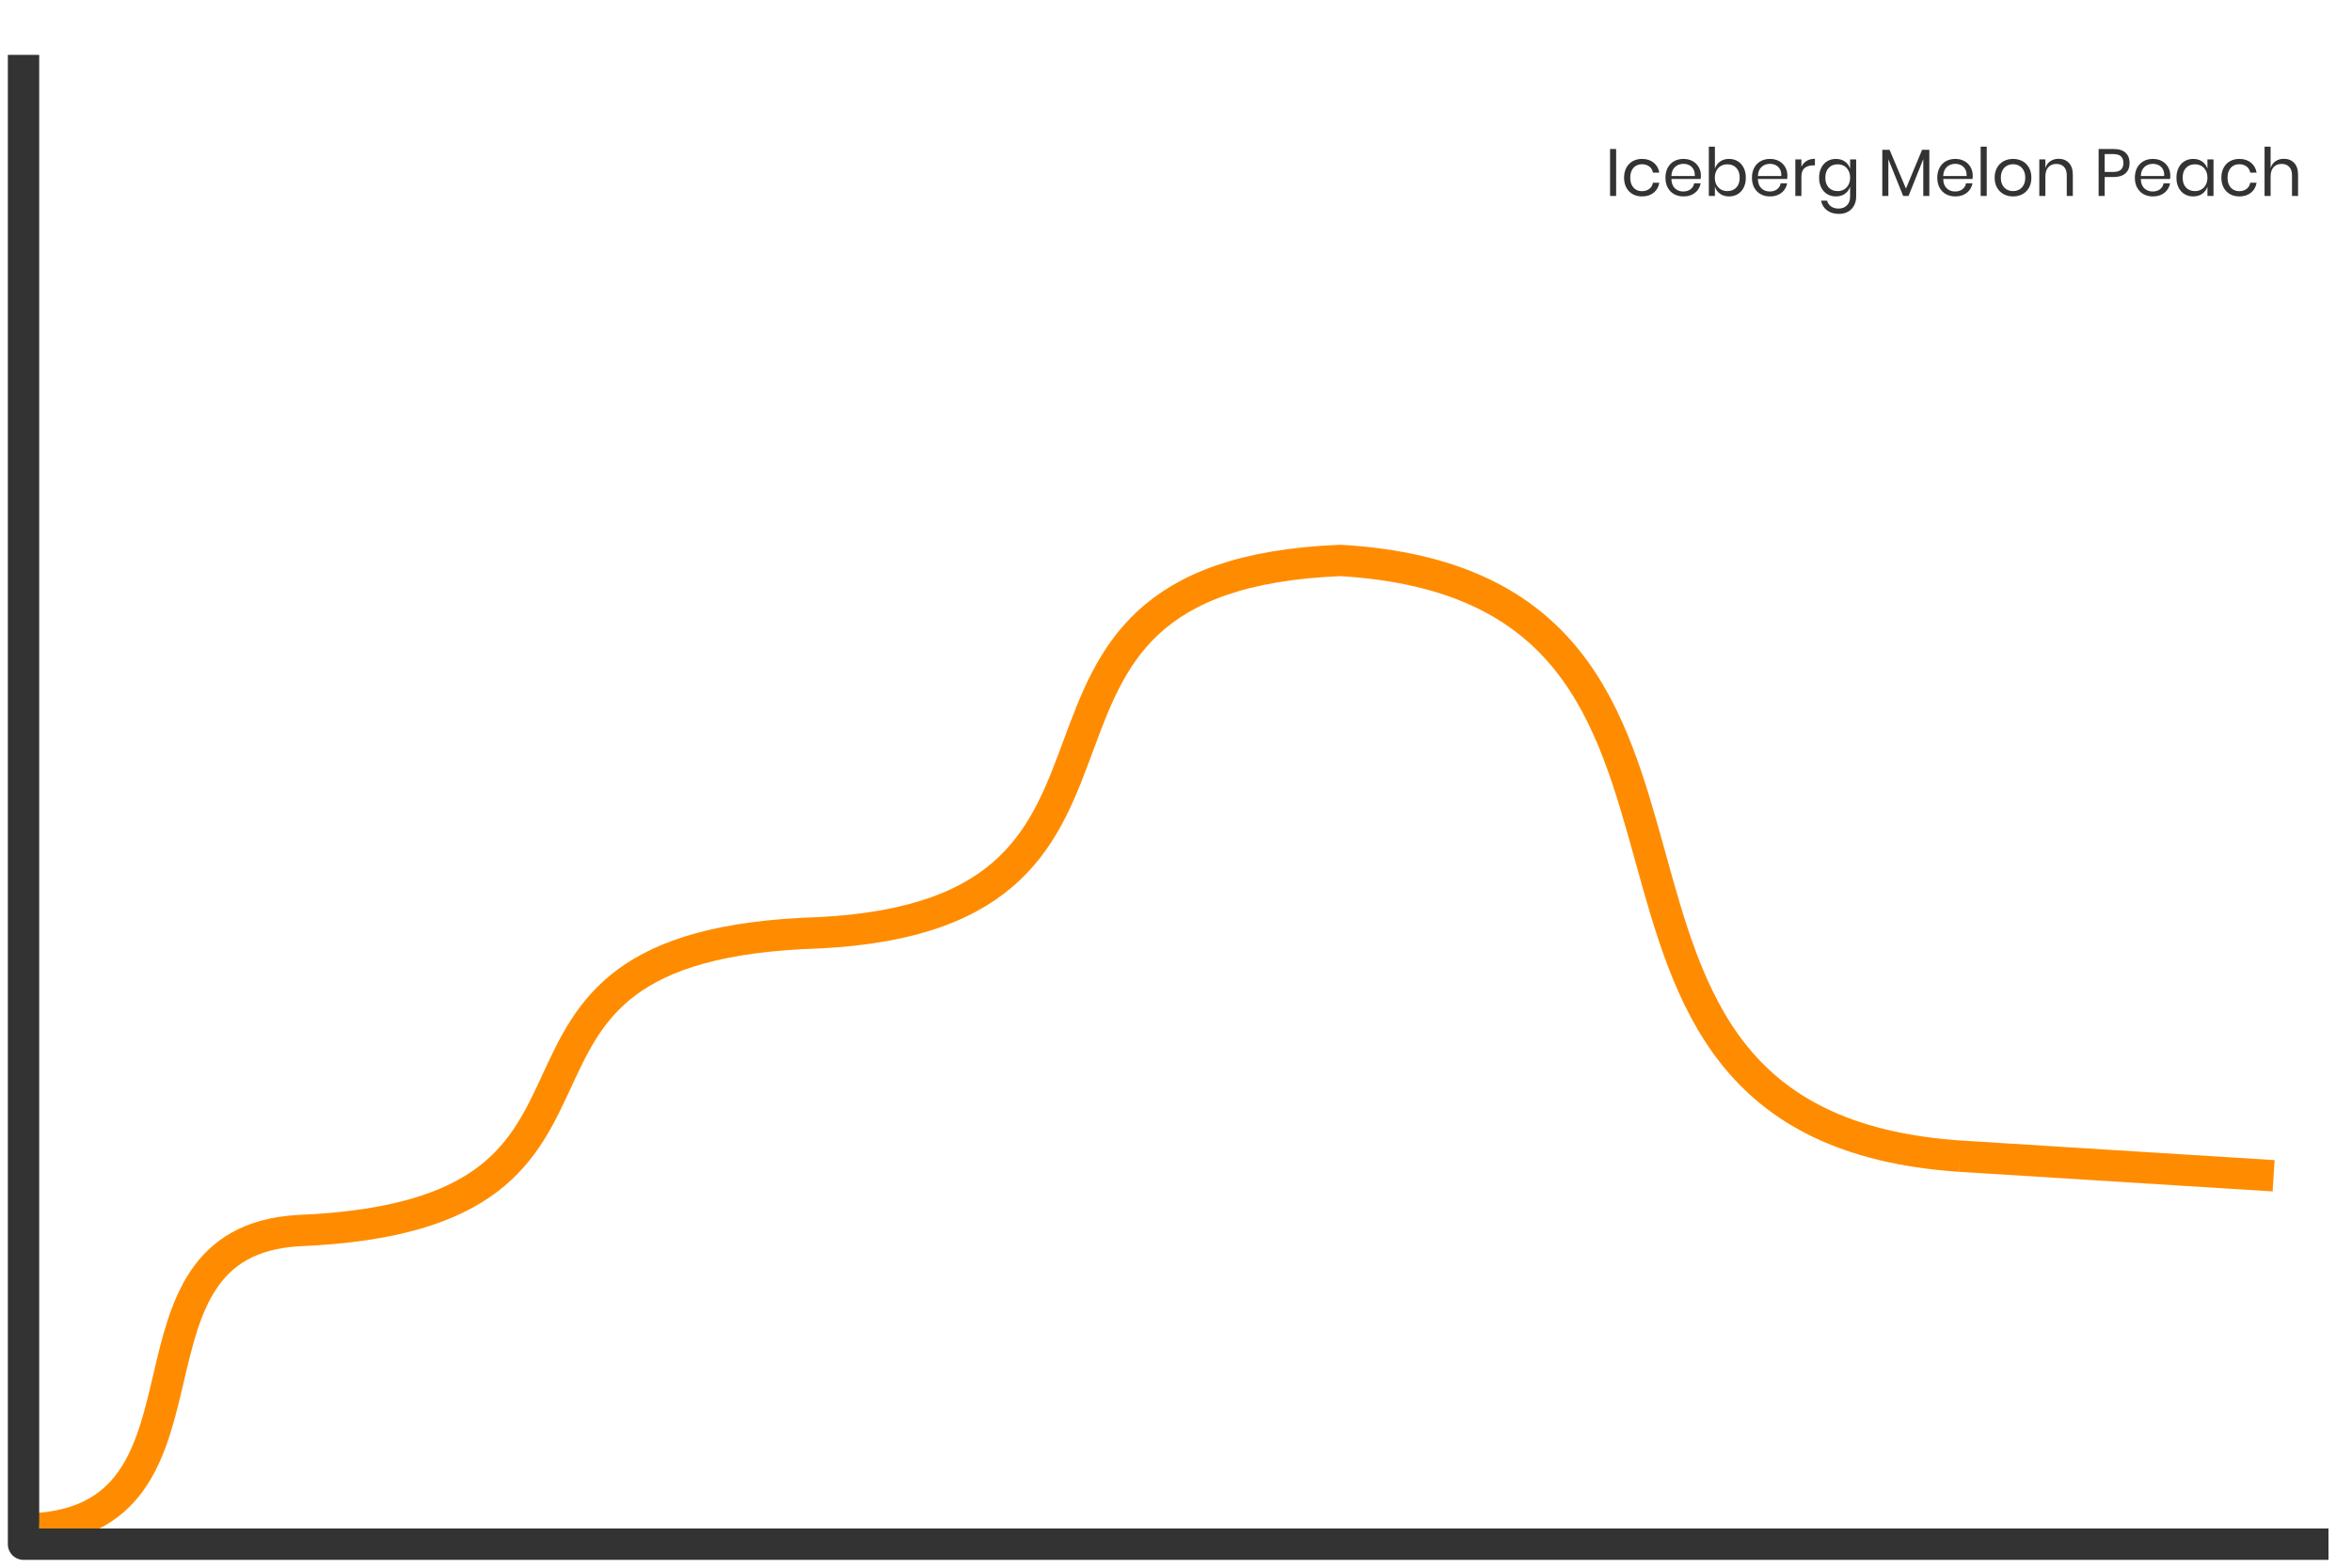
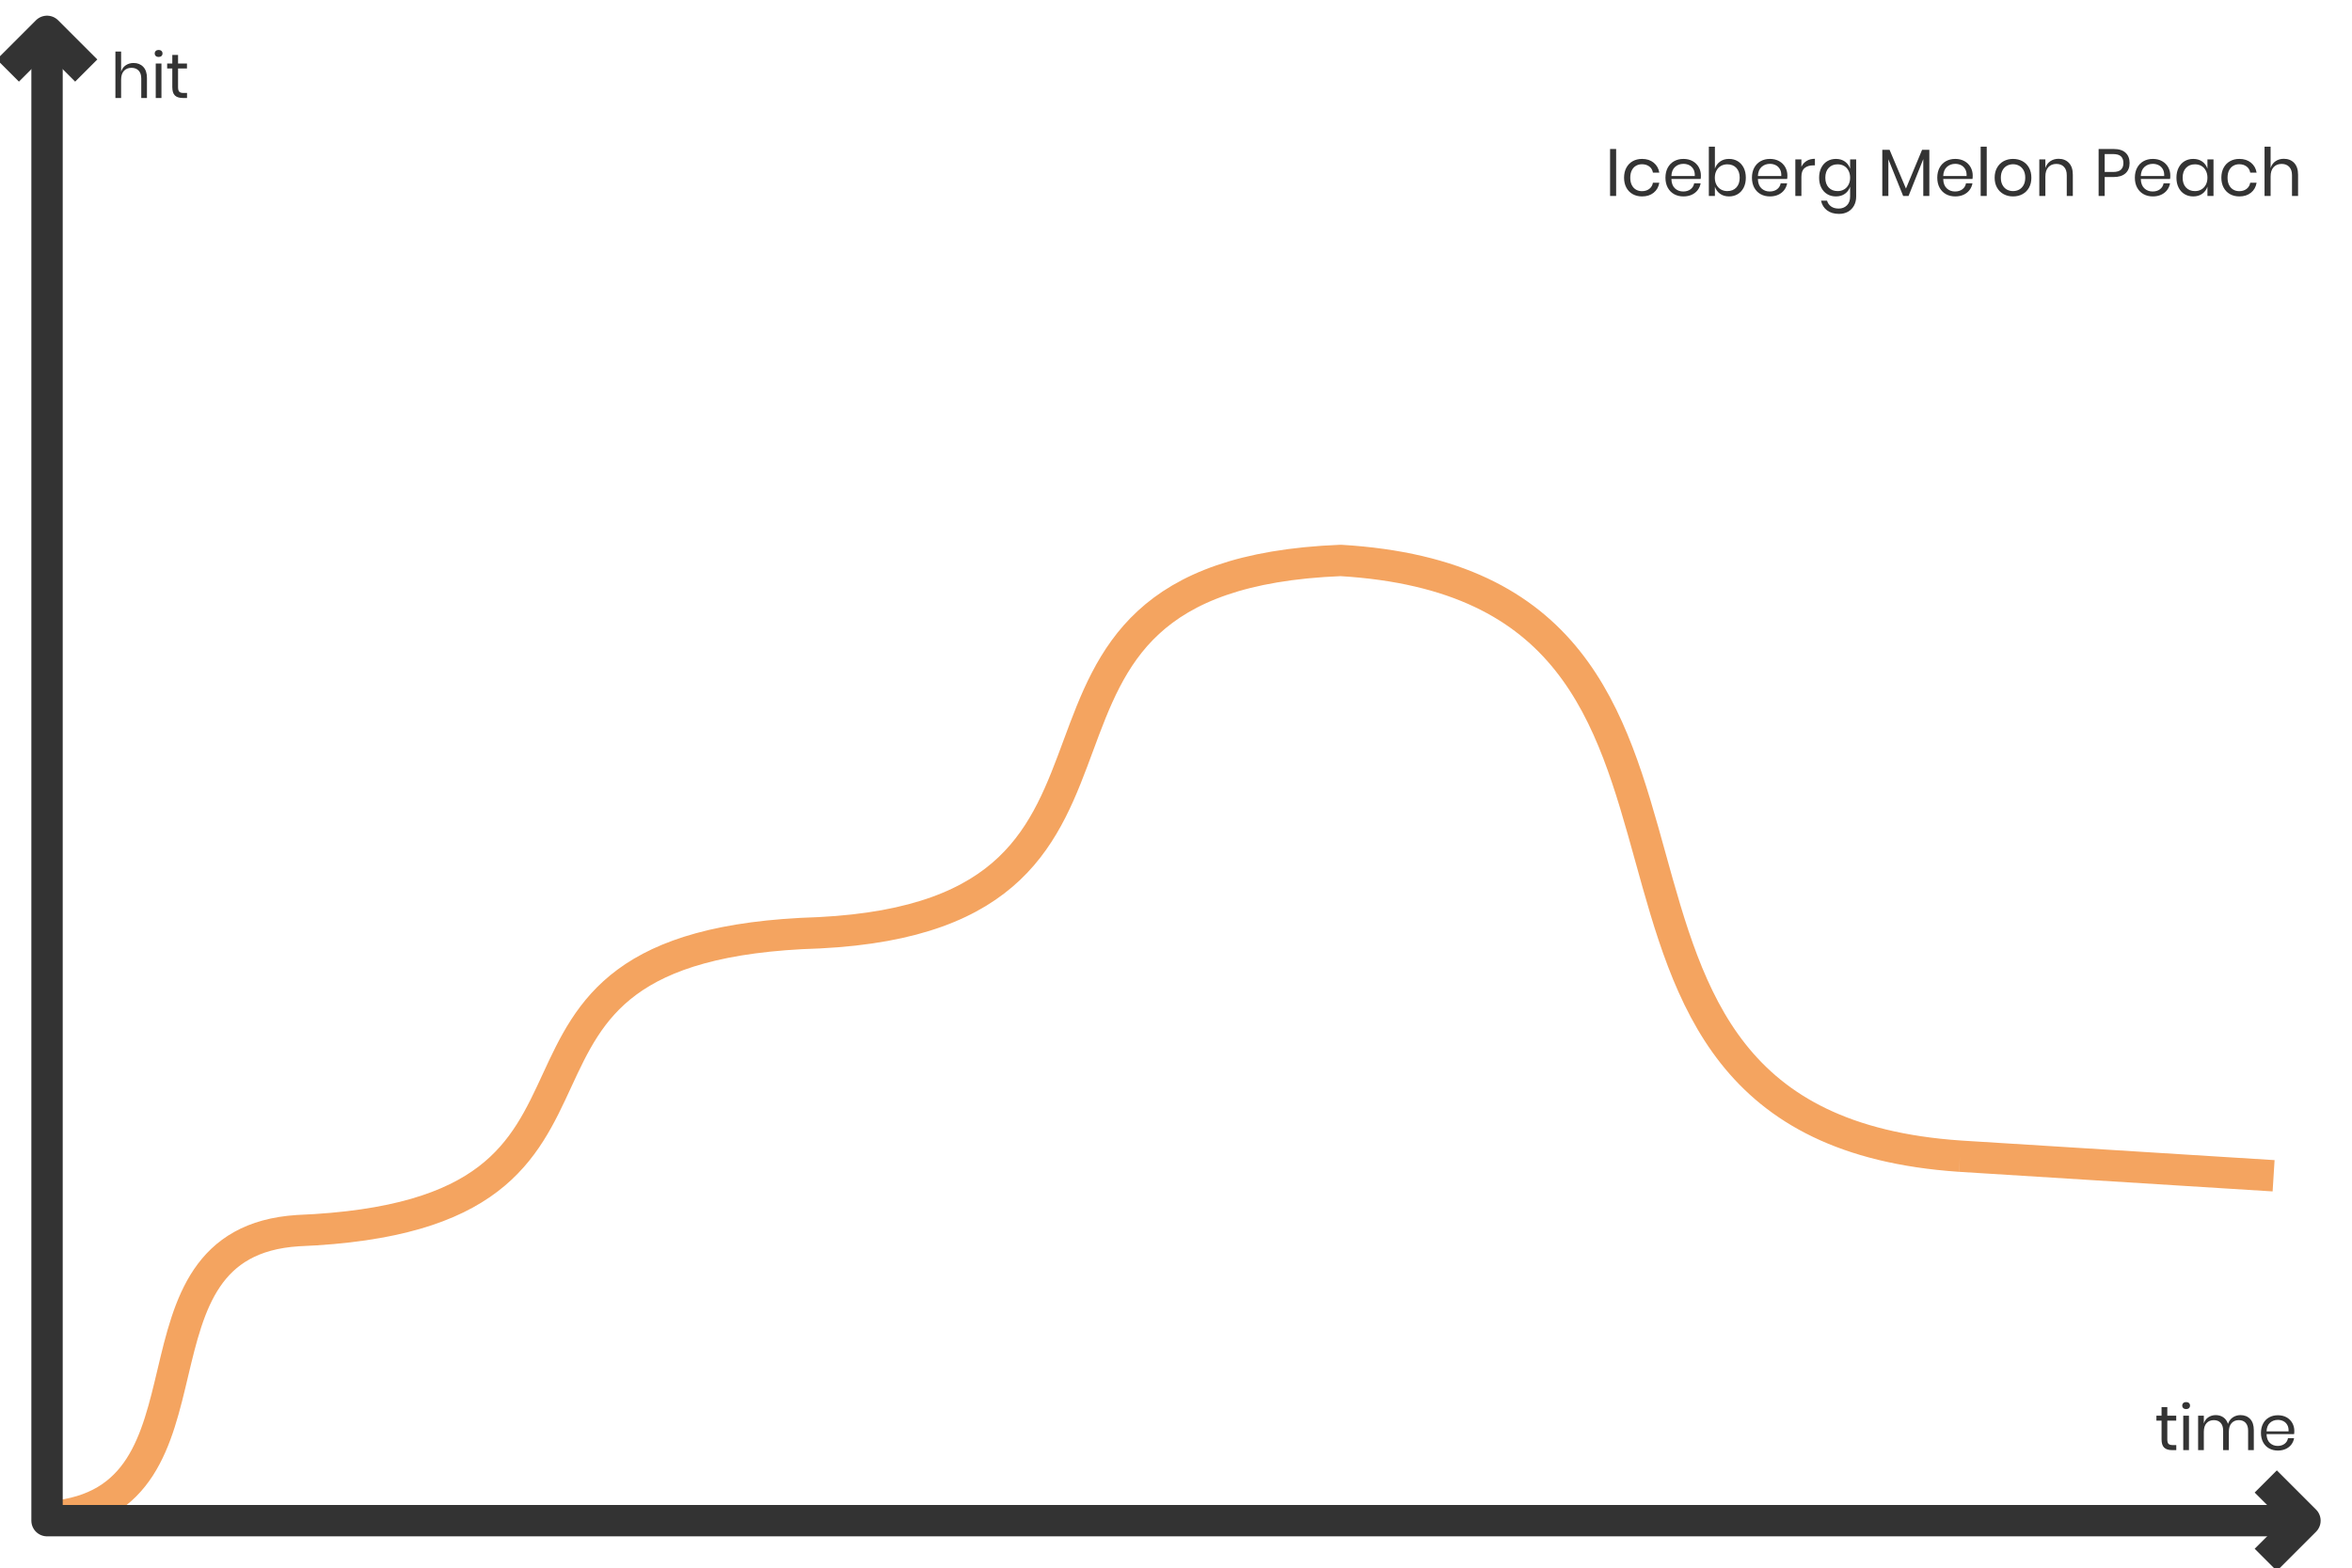
<svg xmlns="http://www.w3.org/2000/svg" xmlns:xlink="http://www.w3.org/1999/xlink" width="600" height="400" viewBox="0 0 600 400">
  <defs>
    <g>
      <g id="glyph-0-0">
        <path d="M 2.789 -11.984 L 2.789 0 L 1.242 0 L 1.242 -11.984 Z M 2.789 -11.984 " />
      </g>
      <g id="glyph-0-1">
        <path d="M 5.371 -9.453 C 6.562 -9.453 7.547 -9.133 8.328 -8.5 C 9.113 -7.867 9.594 -7.016 9.773 -5.949 L 8.145 -5.949 C 8.031 -6.617 7.723 -7.145 7.215 -7.523 C 6.711 -7.902 6.086 -8.094 5.34 -8.094 C 4.793 -8.094 4.297 -7.969 3.852 -7.719 C 3.402 -7.469 3.043 -7.086 2.77 -6.57 C 2.5 -6.055 2.363 -5.418 2.363 -4.656 C 2.363 -3.898 2.5 -3.262 2.77 -2.746 C 3.043 -2.23 3.402 -1.848 3.852 -1.598 C 4.297 -1.348 4.793 -1.223 5.34 -1.223 C 6.086 -1.223 6.711 -1.418 7.215 -1.801 C 7.719 -2.188 8.031 -2.715 8.145 -3.383 L 9.773 -3.383 C 9.594 -2.305 9.113 -1.453 8.328 -0.824 C 7.547 -0.195 6.562 0.117 5.371 0.117 C 4.477 0.117 3.684 -0.074 2.992 -0.461 C 2.301 -0.844 1.758 -1.398 1.367 -2.117 C 0.977 -2.836 0.781 -3.684 0.781 -4.656 C 0.781 -5.633 0.977 -6.484 1.367 -7.207 C 1.758 -7.934 2.301 -8.488 2.992 -8.875 C 3.684 -9.258 4.477 -9.453 5.371 -9.453 Z M 5.371 -9.453 " />
      </g>
      <g id="glyph-0-2">
        <path d="M 9.824 -5.184 C 9.824 -4.855 9.805 -4.574 9.758 -4.336 L 2.297 -4.336 C 2.328 -3.27 2.633 -2.469 3.203 -1.938 C 3.777 -1.406 4.477 -1.141 5.305 -1.141 C 6.051 -1.141 6.68 -1.328 7.184 -1.707 C 7.688 -2.086 7.996 -2.594 8.109 -3.23 L 9.758 -3.23 C 9.645 -2.586 9.391 -2.008 9 -1.496 C 8.609 -0.984 8.102 -0.59 7.48 -0.305 C 6.855 -0.023 6.152 0.117 5.371 0.117 C 4.477 0.117 3.684 -0.074 2.992 -0.461 C 2.301 -0.844 1.758 -1.398 1.367 -2.117 C 0.977 -2.836 0.781 -3.684 0.781 -4.656 C 0.781 -5.633 0.977 -6.484 1.367 -7.207 C 1.758 -7.934 2.301 -8.488 2.992 -8.875 C 3.684 -9.258 4.477 -9.453 5.371 -9.453 C 6.277 -9.453 7.07 -9.258 7.742 -8.875 C 8.418 -8.488 8.934 -7.973 9.289 -7.328 C 9.648 -6.68 9.824 -5.969 9.824 -5.184 Z M 8.262 -5.082 C 8.297 -5.773 8.184 -6.352 7.922 -6.816 C 7.66 -7.281 7.305 -7.629 6.852 -7.855 C 6.398 -8.082 5.906 -8.195 5.371 -8.195 C 4.523 -8.195 3.809 -7.93 3.23 -7.402 C 2.652 -6.875 2.34 -6.102 2.297 -5.082 Z M 8.262 -5.082 " />
      </g>
      <g id="glyph-0-3">
        <path d="M 6.391 -9.453 C 7.219 -9.453 7.957 -9.258 8.602 -8.875 C 9.246 -8.488 9.754 -7.934 10.125 -7.207 C 10.492 -6.48 10.676 -5.633 10.676 -4.656 C 10.676 -3.684 10.492 -2.836 10.125 -2.117 C 9.754 -1.398 9.246 -0.844 8.602 -0.461 C 7.957 -0.074 7.219 0.117 6.391 0.117 C 5.484 0.117 4.719 -0.109 4.09 -0.57 C 3.461 -1.027 3.027 -1.633 2.789 -2.379 L 2.789 0 L 1.242 0 L 1.242 -12.578 L 2.789 -12.578 L 2.789 -6.953 C 3.027 -7.699 3.461 -8.305 4.09 -8.762 C 4.719 -9.223 5.484 -9.453 6.391 -9.453 Z M 5.949 -8.074 C 5.348 -8.074 4.805 -7.938 4.316 -7.66 C 3.832 -7.383 3.449 -6.98 3.18 -6.461 C 2.906 -5.938 2.77 -5.34 2.77 -4.656 C 2.77 -3.977 2.906 -3.379 3.18 -2.863 C 3.453 -2.348 3.832 -1.949 4.316 -1.664 C 4.805 -1.383 5.348 -1.242 5.949 -1.242 C 6.914 -1.242 7.68 -1.543 8.254 -2.152 C 8.824 -2.758 9.113 -3.594 9.113 -4.656 C 9.113 -5.723 8.824 -6.559 8.254 -7.164 C 7.68 -7.77 6.914 -8.074 5.949 -8.074 Z M 5.949 -8.074 " />
      </g>
      <g id="glyph-0-4">
        <path d="M 2.789 -7.445 C 3.094 -8.09 3.543 -8.594 4.133 -8.949 C 4.723 -9.309 5.422 -9.484 6.238 -9.484 L 6.238 -7.805 L 5.762 -7.805 C 4.891 -7.805 4.176 -7.578 3.621 -7.133 C 3.066 -6.684 2.789 -5.945 2.789 -4.914 L 2.789 0 L 1.242 0 L 1.242 -9.332 L 2.789 -9.332 Z M 2.789 -7.445 " />
      </g>
      <g id="glyph-0-5">
        <path d="M 5.066 -9.453 C 5.973 -9.453 6.742 -9.227 7.371 -8.773 C 8 -8.32 8.438 -7.711 8.688 -6.953 L 8.688 -9.332 L 10.234 -9.332 L 10.234 0.152 C 10.234 1.016 10.051 1.781 9.691 2.449 C 9.328 3.117 8.816 3.637 8.16 4.012 C 7.504 4.387 6.738 4.574 5.863 4.574 C 4.605 4.574 3.582 4.27 2.789 3.664 C 1.996 3.059 1.492 2.238 1.273 1.207 L 2.805 1.207 C 2.984 1.832 3.328 2.32 3.832 2.676 C 4.336 3.035 4.988 3.215 5.781 3.215 C 6.617 3.215 7.312 2.945 7.863 2.406 C 8.414 1.867 8.688 1.117 8.688 0.152 L 8.688 -2.379 C 8.438 -1.621 8 -1.016 7.371 -0.562 C 6.742 -0.109 5.973 0.117 5.066 0.117 C 4.238 0.117 3.504 -0.074 2.855 -0.461 C 2.211 -0.844 1.703 -1.398 1.336 -2.117 C 0.965 -2.836 0.781 -3.684 0.781 -4.656 C 0.781 -5.633 0.965 -6.484 1.336 -7.207 C 1.703 -7.934 2.211 -8.488 2.855 -8.875 C 3.5 -9.258 4.238 -9.453 5.066 -9.453 Z M 5.508 -8.074 C 4.555 -8.074 3.793 -7.773 3.223 -7.164 C 2.648 -6.559 2.363 -5.723 2.363 -4.656 C 2.363 -3.594 2.648 -2.758 3.223 -2.152 C 3.793 -1.543 4.555 -1.242 5.508 -1.242 C 6.121 -1.242 6.668 -1.383 7.148 -1.664 C 7.629 -1.949 8.008 -2.348 8.277 -2.863 C 8.551 -3.379 8.688 -3.977 8.688 -4.656 C 8.688 -5.336 8.551 -5.938 8.277 -6.461 C 8.008 -6.98 7.629 -7.379 7.148 -7.66 C 6.668 -7.938 6.121 -8.074 5.508 -8.074 Z M 5.508 -8.074 " />
      </g>
      <g id="glyph-0-6">
        <rect x="0" y="0" width="0" height="0" mask="url(#mask-0)" />
      </g>
      <g id="glyph-0-7">
        <path d="M 13.242 -11.781 L 13.242 0 L 11.695 0 L 11.695 -9.402 L 7.938 0 L 6.562 0 L 2.789 -9.367 L 2.789 0 L 1.242 0 L 1.242 -11.781 L 3.094 -11.781 L 7.277 -1.887 L 11.391 -11.781 Z M 13.242 -11.781 " />
      </g>
      <g id="glyph-0-8">
        <path d="M 2.789 -12.578 L 2.789 0 L 1.242 0 L 1.242 -12.578 Z M 2.789 -12.578 " />
      </g>
      <g id="glyph-0-9">
        <path d="M 5.473 -9.453 C 6.367 -9.453 7.172 -9.258 7.879 -8.875 C 8.586 -8.488 9.145 -7.934 9.547 -7.207 C 9.949 -6.48 10.148 -5.633 10.148 -4.656 C 10.148 -3.684 9.949 -2.836 9.547 -2.117 C 9.145 -1.398 8.586 -0.844 7.879 -0.461 C 7.172 -0.074 6.371 0.117 5.473 0.117 C 4.578 0.117 3.777 -0.074 3.07 -0.461 C 2.359 -0.844 1.801 -1.398 1.395 -2.117 C 0.984 -2.836 0.781 -3.684 0.781 -4.656 C 0.781 -5.633 0.984 -6.484 1.395 -7.207 C 1.801 -7.934 2.359 -8.488 3.07 -8.875 C 3.777 -9.258 4.578 -9.453 5.473 -9.453 Z M 5.473 -8.094 C 4.918 -8.094 4.406 -7.969 3.934 -7.719 C 3.465 -7.469 3.086 -7.086 2.797 -6.57 C 2.508 -6.055 2.363 -5.418 2.363 -4.656 C 2.363 -3.91 2.508 -3.277 2.797 -2.762 C 3.086 -2.246 3.465 -1.863 3.934 -1.613 C 4.406 -1.363 4.918 -1.242 5.473 -1.242 C 6.027 -1.242 6.543 -1.367 7.012 -1.613 C 7.484 -1.863 7.863 -2.246 8.152 -2.762 C 8.441 -3.277 8.586 -3.91 8.586 -4.656 C 8.586 -5.418 8.441 -6.055 8.152 -6.57 C 7.863 -7.086 7.484 -7.469 7.012 -7.719 C 6.543 -7.969 6.031 -8.094 5.473 -8.094 Z M 5.473 -8.094 " />
      </g>
      <g id="glyph-0-10">
        <path d="M 6.152 -9.484 C 7.242 -9.484 8.121 -9.137 8.789 -8.441 C 9.457 -7.742 9.793 -6.738 9.793 -5.422 L 9.793 0 L 8.246 0 L 8.246 -5.285 C 8.246 -6.215 8.008 -6.93 7.531 -7.43 C 7.055 -7.93 6.41 -8.176 5.594 -8.176 C 4.742 -8.176 4.062 -7.902 3.555 -7.352 C 3.043 -6.801 2.789 -6 2.789 -4.945 L 2.789 0 L 1.242 0 L 1.242 -9.332 L 2.789 -9.332 L 2.789 -7.121 C 3.027 -7.883 3.449 -8.465 4.055 -8.875 C 4.66 -9.281 5.359 -9.484 6.152 -9.484 Z M 6.152 -9.484 " />
      </g>
      <g id="glyph-0-11">
        <path d="M 2.789 -4.828 L 2.789 0 L 1.242 0 L 1.242 -11.984 L 5.051 -11.984 C 6.422 -11.984 7.445 -11.664 8.125 -11.023 C 8.805 -10.383 9.145 -9.508 9.145 -8.398 C 9.145 -7.277 8.793 -6.402 8.094 -5.773 C 7.391 -5.145 6.375 -4.828 5.051 -4.828 Z M 4.914 -6.121 C 5.855 -6.121 6.531 -6.316 6.945 -6.715 C 7.359 -7.113 7.566 -7.672 7.566 -8.398 C 7.566 -9.145 7.359 -9.715 6.945 -10.105 C 6.531 -10.496 5.855 -10.691 4.914 -10.691 L 2.789 -10.691 L 2.789 -6.121 Z M 4.914 -6.121 " />
      </g>
      <g id="glyph-0-12">
        <path d="M 5.066 -9.453 C 5.973 -9.453 6.742 -9.227 7.371 -8.773 C 8 -8.32 8.438 -7.711 8.688 -6.953 L 8.688 -9.332 L 10.234 -9.332 L 10.234 0 L 8.688 0 L 8.688 -2.379 C 8.438 -1.621 8 -1.016 7.371 -0.562 C 6.742 -0.109 5.973 0.117 5.066 0.117 C 4.238 0.117 3.504 -0.074 2.855 -0.461 C 2.211 -0.844 1.703 -1.398 1.336 -2.117 C 0.965 -2.836 0.781 -3.684 0.781 -4.656 C 0.781 -5.633 0.965 -6.484 1.336 -7.207 C 1.703 -7.934 2.211 -8.488 2.855 -8.875 C 3.5 -9.258 4.238 -9.453 5.066 -9.453 Z M 5.508 -8.074 C 4.555 -8.074 3.793 -7.773 3.223 -7.164 C 2.648 -6.559 2.363 -5.723 2.363 -4.656 C 2.363 -3.594 2.648 -2.758 3.223 -2.152 C 3.793 -1.543 4.555 -1.242 5.508 -1.242 C 6.121 -1.242 6.668 -1.383 7.148 -1.664 C 7.629 -1.949 8.008 -2.348 8.277 -2.863 C 8.551 -3.379 8.688 -3.977 8.688 -4.656 C 8.688 -5.336 8.551 -5.938 8.277 -6.461 C 8.008 -6.98 7.629 -7.379 7.148 -7.66 C 6.668 -7.938 6.121 -8.074 5.508 -8.074 Z M 5.508 -8.074 " />
      </g>
      <g id="glyph-0-13">
        <path d="M 6.152 -9.484 C 7.242 -9.484 8.121 -9.137 8.789 -8.441 C 9.457 -7.742 9.793 -6.738 9.793 -5.422 L 9.793 0 L 8.246 0 L 8.246 -5.285 C 8.246 -6.215 8.008 -6.93 7.531 -7.43 C 7.055 -7.93 6.41 -8.176 5.594 -8.176 C 4.742 -8.176 4.062 -7.902 3.555 -7.352 C 3.043 -6.801 2.789 -6 2.789 -4.945 L 2.789 0 L 1.242 0 L 1.242 -12.578 L 2.789 -12.578 L 2.789 -7.121 C 3.027 -7.883 3.449 -8.465 4.055 -8.875 C 4.66 -9.281 5.359 -9.484 6.152 -9.484 Z M 6.152 -9.484 " />
      </g>
+       <g id="glyph-1-0">
+         <path d="M 5.793 -8.93 C 6.816 -8.93 7.645 -8.602 8.273 -7.945 C 8.902 -7.289 9.215 -6.34 9.215 -5.105 L 9.215 0 L 7.762 0 L 7.762 -4.977 C 7.762 -5.852 7.535 -6.523 7.09 -6.992 C 6.641 -7.461 6.031 -7.695 5.266 -7.695 C 4.465 -7.695 3.824 -7.438 3.344 -6.922 C 2.863 -6.402 2.625 -5.648 2.625 -4.656 L 2.625 0 L 1.168 0 L 1.168 -11.84 L 2.625 -11.84 L 2.625 -6.703 C 2.848 -7.418 3.246 -7.969 3.816 -8.352 C 4.387 -8.734 5.047 -8.93 5.793 -8.93 Z M 5.793 -8.93 " />
+       </g>
+       <g id="glyph-1-1">
+         <path d="M 0.91 -11.359 C 0.91 -11.625 1.004 -11.844 1.184 -12.008 C 1.363 -12.172 1.605 -12.258 1.902 -12.258 C 2.203 -12.258 2.441 -12.172 2.625 -12.008 C 2.805 -11.844 2.895 -11.625 2.895 -11.359 C 2.895 -11.094 2.805 -10.879 2.625 -10.711 C 2.441 -10.547 2.203 -10.465 1.902 -10.465 C 1.605 -10.465 1.367 -10.547 1.184 -10.711 C 1.004 -10.879 0.91 -11.094 0.91 -11.359 Z M 2.625 -8.785 L 2.625 0 L 1.168 0 L 1.168 -8.785 Z M 2.625 -8.785 " />
+       </g>
+       <g id="glyph-1-2">
+         <path d="M 5.359 -1.281 L 5.359 0 L 4.273 0 C 3.375 0 2.707 -0.215 2.266 -0.641 C 1.82 -1.066 1.602 -1.781 1.602 -2.785 L 1.602 -7.52 L 0.289 -7.52 L 0.289 -8.785 L 1.602 -8.785 L 1.602 -10.977 L 3.07 -10.977 L 3.07 -8.785 L 5.344 -8.785 L 5.344 -7.52 L 3.07 -7.52 L 3.07 -2.754 C 3.07 -2.188 3.176 -1.801 3.383 -1.594 C 3.59 -1.383 3.953 -1.281 4.465 -1.281 Z M 5.359 -1.281 " />
+       </g>
+       <g id="glyph-1-3">
+         <path d="M 11.969 -8.93 C 12.992 -8.93 13.816 -8.602 14.441 -7.945 C 15.066 -7.289 15.375 -6.34 15.375 -5.105 L 15.375 0 L 13.922 0 L 13.922 -4.977 C 13.922 -5.84 13.711 -6.5 13.289 -6.961 C 12.867 -7.418 12.289 -7.648 11.551 -7.648 C 10.785 -7.648 10.168 -7.395 9.703 -6.887 C 9.238 -6.383 9.008 -5.637 9.008 -4.656 L 9.008 0 L 7.551 0 L 7.551 -4.977 C 7.551 -5.84 7.34 -6.5 6.91 -6.961 C 6.484 -7.418 5.91 -7.648 5.184 -7.648 C 4.406 -7.648 3.785 -7.395 3.32 -6.887 C 2.855 -6.383 2.625 -5.637 2.625 -4.656 L 2.625 0 L 1.168 0 L 1.168 -8.785 L 2.625 -8.785 L 2.625 -6.785 C 2.836 -7.477 3.219 -8.008 3.77 -8.375 C 4.316 -8.742 4.949 -8.93 5.664 -8.93 C 6.41 -8.93 7.059 -8.738 7.609 -8.359 C 8.156 -7.98 8.551 -7.426 8.785 -6.688 C 9.031 -7.402 9.441 -7.953 10.016 -8.344 C 10.594 -8.734 11.242 -8.93 11.969 -8.93 Z M 11.969 -8.93 " />
+       </g>
+       <g id="glyph-1-4">
+         <path d="M 9.246 -4.879 C 9.246 -4.57 9.227 -4.305 9.184 -4.078 L 2.16 -4.078 C 2.191 -3.078 2.477 -2.324 3.016 -1.824 C 3.555 -1.324 4.215 -1.07 4.992 -1.07 C 5.695 -1.07 6.285 -1.25 6.762 -1.609 C 7.234 -1.965 7.523 -2.441 7.633 -3.039 L 9.184 -3.039 C 9.078 -2.434 8.84 -1.887 8.473 -1.406 C 8.105 -0.926 7.625 -0.555 7.039 -0.289 C 6.453 -0.023 5.793 0.113 5.055 0.113 C 4.215 0.113 3.465 -0.07 2.816 -0.434 C 2.164 -0.797 1.656 -1.316 1.289 -1.992 C 0.922 -2.668 0.734 -3.465 0.734 -4.383 C 0.734 -5.301 0.922 -6.102 1.289 -6.785 C 1.656 -7.469 2.164 -7.988 2.816 -8.352 C 3.469 -8.715 4.215 -8.895 5.055 -8.895 C 5.91 -8.895 6.652 -8.715 7.289 -8.352 C 7.922 -7.988 8.406 -7.504 8.742 -6.895 C 9.078 -6.289 9.246 -5.617 9.246 -4.879 Z M 7.777 -4.785 C 7.809 -5.434 7.703 -5.98 7.457 -6.414 C 7.211 -6.852 6.875 -7.18 6.449 -7.391 C 6.023 -7.605 5.559 -7.711 5.055 -7.711 C 4.254 -7.711 3.586 -7.465 3.039 -6.969 C 2.496 -6.473 2.203 -5.742 2.16 -4.785 Z M 7.777 -4.785 " />
+       </g>
    </g>
    <image id="source-11" x="0" y="0" width="0" height="0" />
    <mask id="mask-0">
      <use xlink:href="#source-11" />
    </mask>
  </defs>
  <rect x="-60" y="-40" width="720" height="480" fill="rgb(100%, 100%, 100%)" fill-opacity="1" />
  <g fill="rgb(20%, 20%, 20%)" fill-opacity="1">
    <use xlink:href="#glyph-0-0" x="409.492" y="50" />
    <use xlink:href="#glyph-0-1" x="413.521" y="50" />
    <use xlink:href="#glyph-0-2" x="424.078" y="50" />
    <use xlink:href="#glyph-0-3" x="434.686" y="50" />
    <use xlink:href="#glyph-0-2" x="446.144" y="50" />
    <use xlink:href="#glyph-0-4" x="456.752" y="50" />
    <use xlink:href="#glyph-0-5" x="463.28" y="50" />
    <use xlink:href="#glyph-0-6" x="474.738" y="50" />
    <use xlink:href="#glyph-0-7" x="478.937" y="50" />
    <use xlink:href="#glyph-0-2" x="493.421" y="50" />
    <use xlink:href="#glyph-0-8" x="504.029" y="50" />
    <use xlink:href="#glyph-0-9" x="508.058" y="50" />
    <use xlink:href="#glyph-0-10" x="518.989" y="50" />
    <use xlink:href="#glyph-0-6" x="529.92" y="50" />
    <use xlink:href="#glyph-0-11" x="534.119" y="50" />
    <use xlink:href="#glyph-0-2" x="543.826" y="50" />
    <use xlink:href="#glyph-0-12" x="554.434" y="50" />
    <use xlink:href="#glyph-0-1" x="565.892" y="50" />
    <use xlink:href="#glyph-0-13" x="576.449" y="50" />
  </g>
-   <path fill="none" stroke-width="8" stroke-linecap="butt" stroke-linejoin="round" stroke="rgb(100%, 54.902%, 0%)" stroke-opacity="1" stroke-miterlimit="10" d="M 10 390 C 59 386 27 317 76 314 C 175 310 109 241 209 238 C 308 233 242 147 342 143 C 460 150 382 287 500 295 M 500 295 L 580 300 " />
-   <path fill="none" stroke-width="8" stroke-linecap="butt" stroke-linejoin="round" stroke="rgb(20%, 20%, 20%)" stroke-opacity="1" stroke-miterlimit="10" d="M 6 14 L 6 394 L 594 394 " />
+   <path fill="none" stroke-width="8" stroke-linecap="butt" stroke-linejoin="round" stroke="rgb(95.686%, 64.314%, 37.647%)" stroke-opacity="1" stroke-miterlimit="10" d="M 13 387 C 59 383 29 317 76 314 C 175 310 109 241 209 238 C 308 233 242 147 342 143 C 460 150 382 287 500 295 M 500 295 L 580 300 " />
+   <path fill="none" stroke-width="8" stroke-linecap="butt" stroke-linejoin="round" stroke="rgb(20%, 20%, 20%)" stroke-opacity="1" stroke-miterlimit="10" d="M 12 8 L 12 388 L 588 388 " />
+   <path fill="none" stroke-width="8" stroke-linecap="butt" stroke-linejoin="round" stroke="rgb(20%, 20%, 20%)" stroke-opacity="1" stroke-miterlimit="10" d="M 2 18 L 12 8 L 22 18 " />
+   <path fill="none" stroke-width="8" stroke-linecap="butt" stroke-linejoin="round" stroke="rgb(20%, 20%, 20%)" stroke-opacity="1" stroke-miterlimit="10" d="M 578 378 L 588 388 L 578 398 " />
+   <g fill="rgb(20%, 20%, 20%)" fill-opacity="1">
+     <use xlink:href="#glyph-1-0" x="28.273" y="25" />
+     <use xlink:href="#glyph-1-1" x="38.561" y="25" />
+     <use xlink:href="#glyph-1-2" x="42.353" y="25" />
+   </g>
+   <g fill="rgb(20%, 20%, 20%)" fill-opacity="1">
+     <use xlink:href="#glyph-1-2" x="549.816" y="370" />
+     <use xlink:href="#glyph-1-1" x="555.784" y="370" />
+     <use xlink:href="#glyph-1-3" x="559.576" y="370" />
+     <use xlink:href="#glyph-1-4" x="576.04" y="370" />
+   </g>
</svg>
